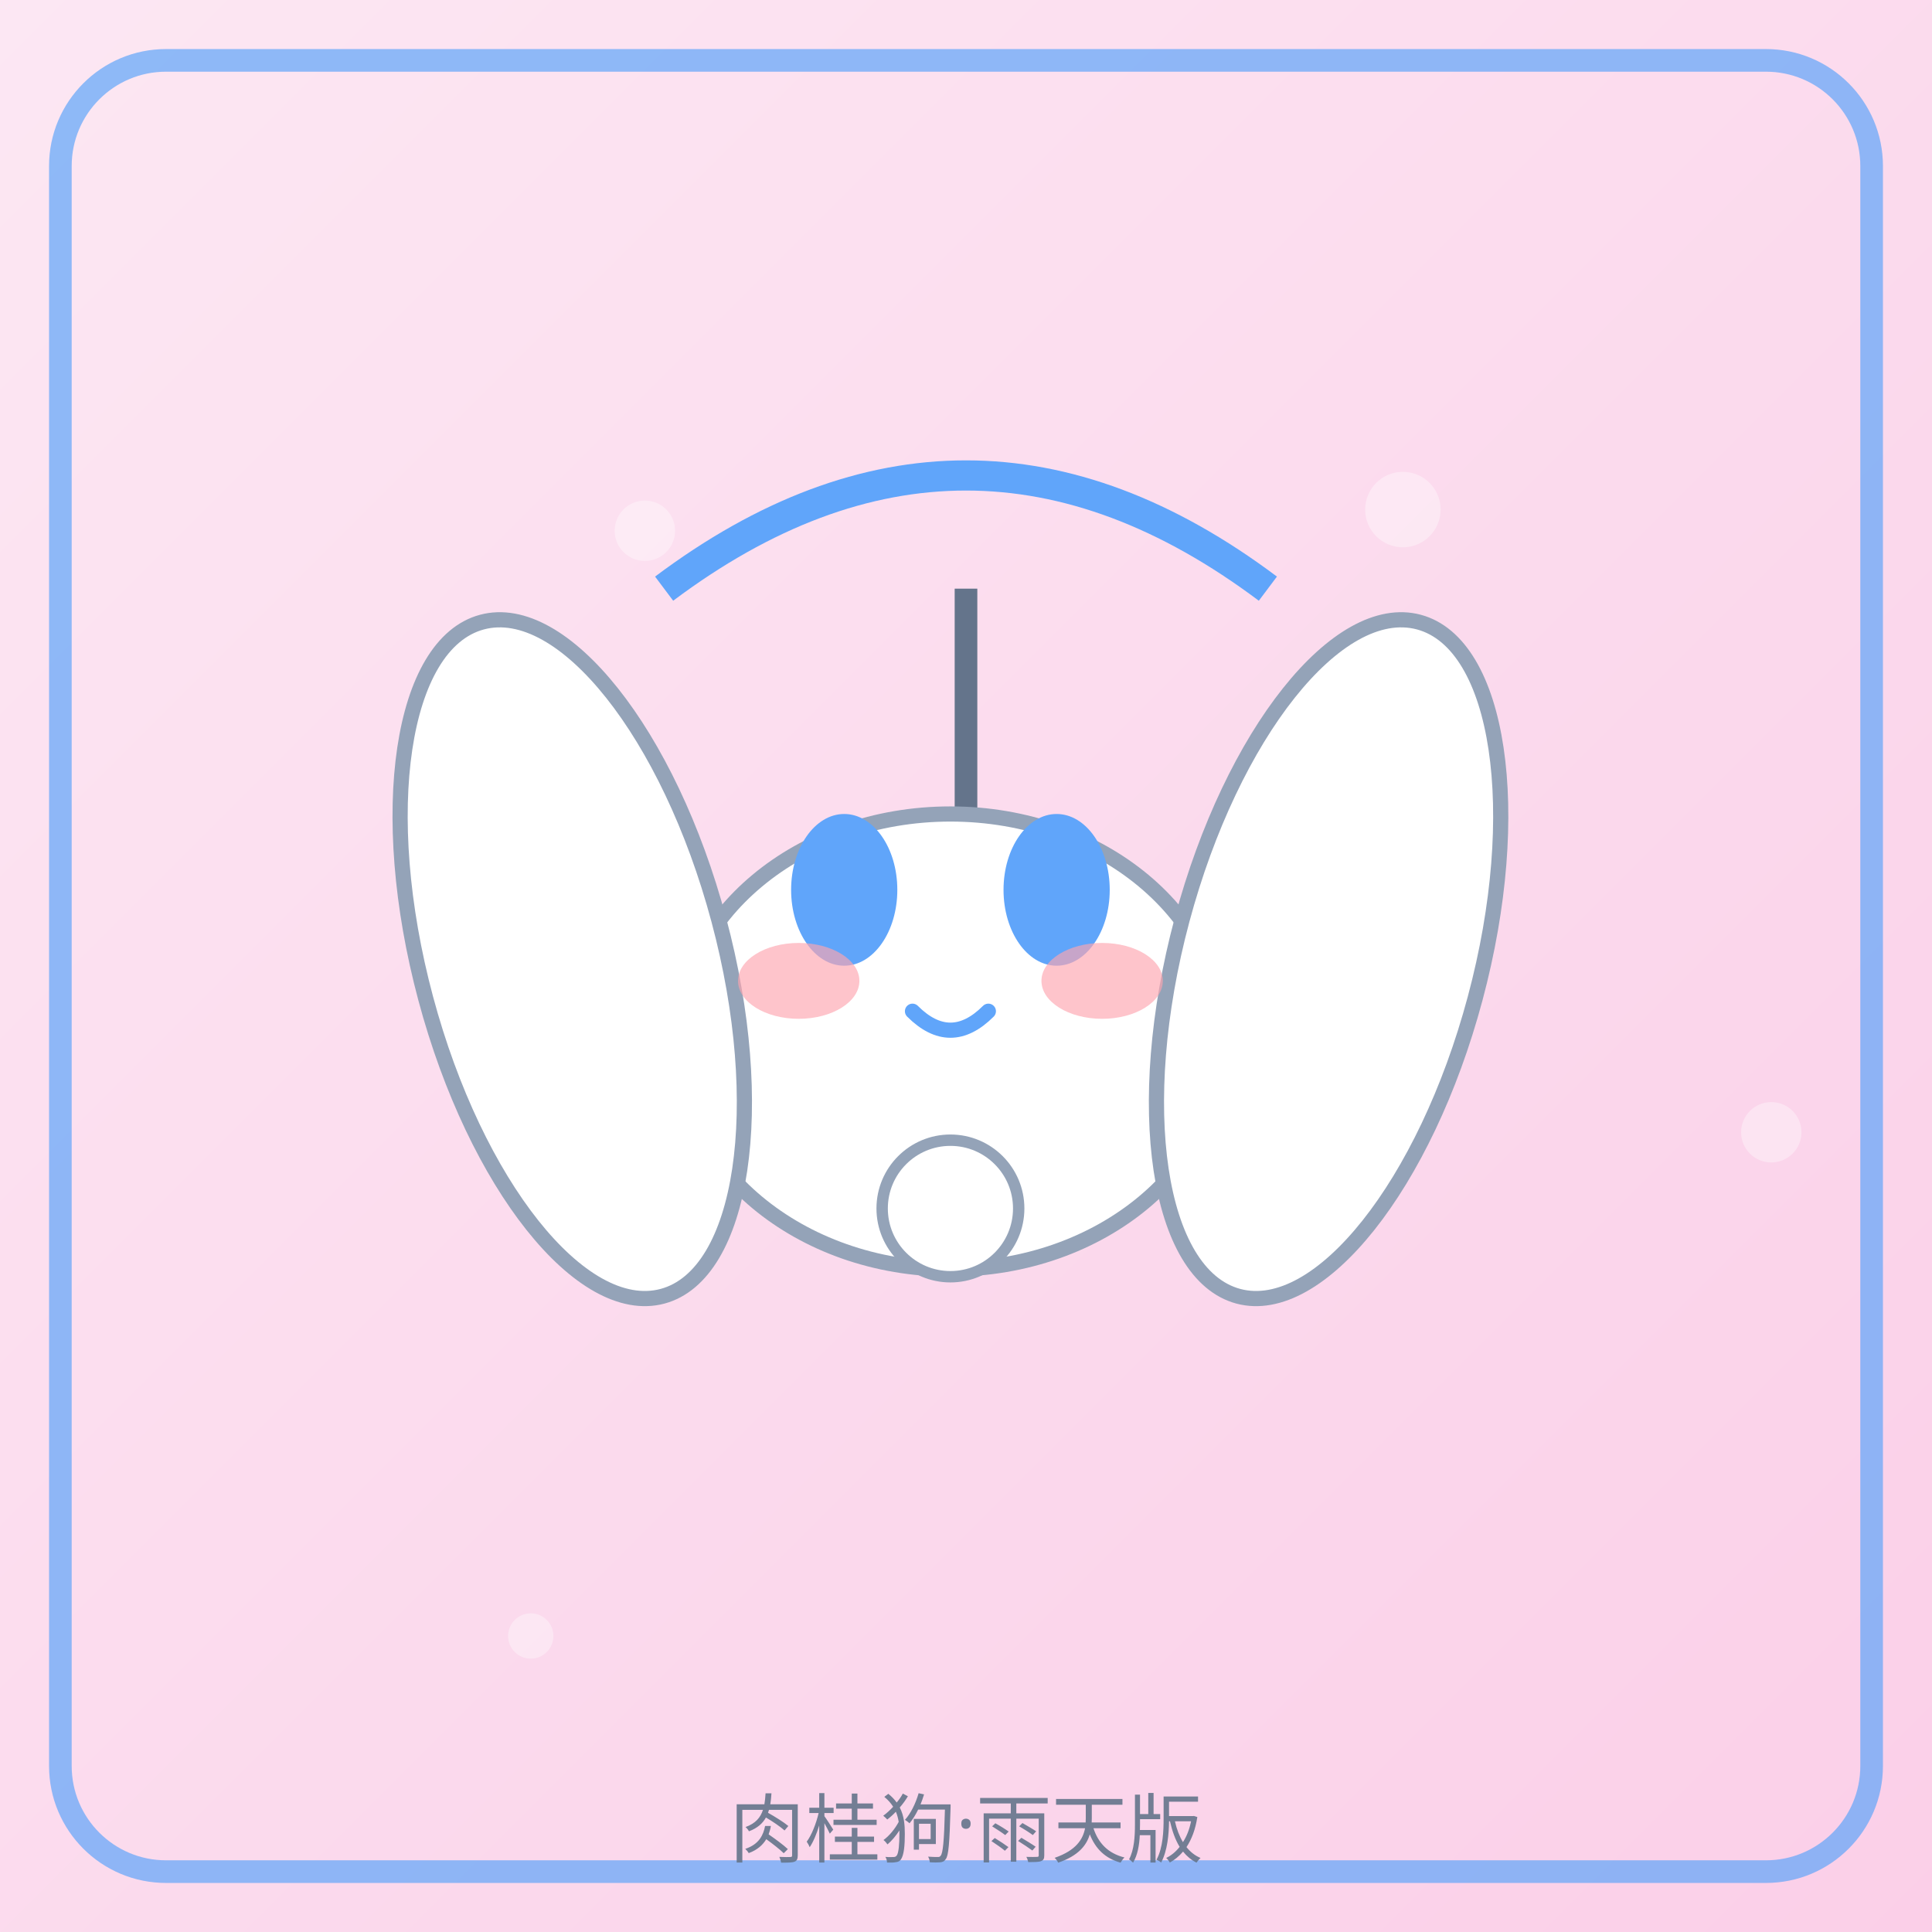
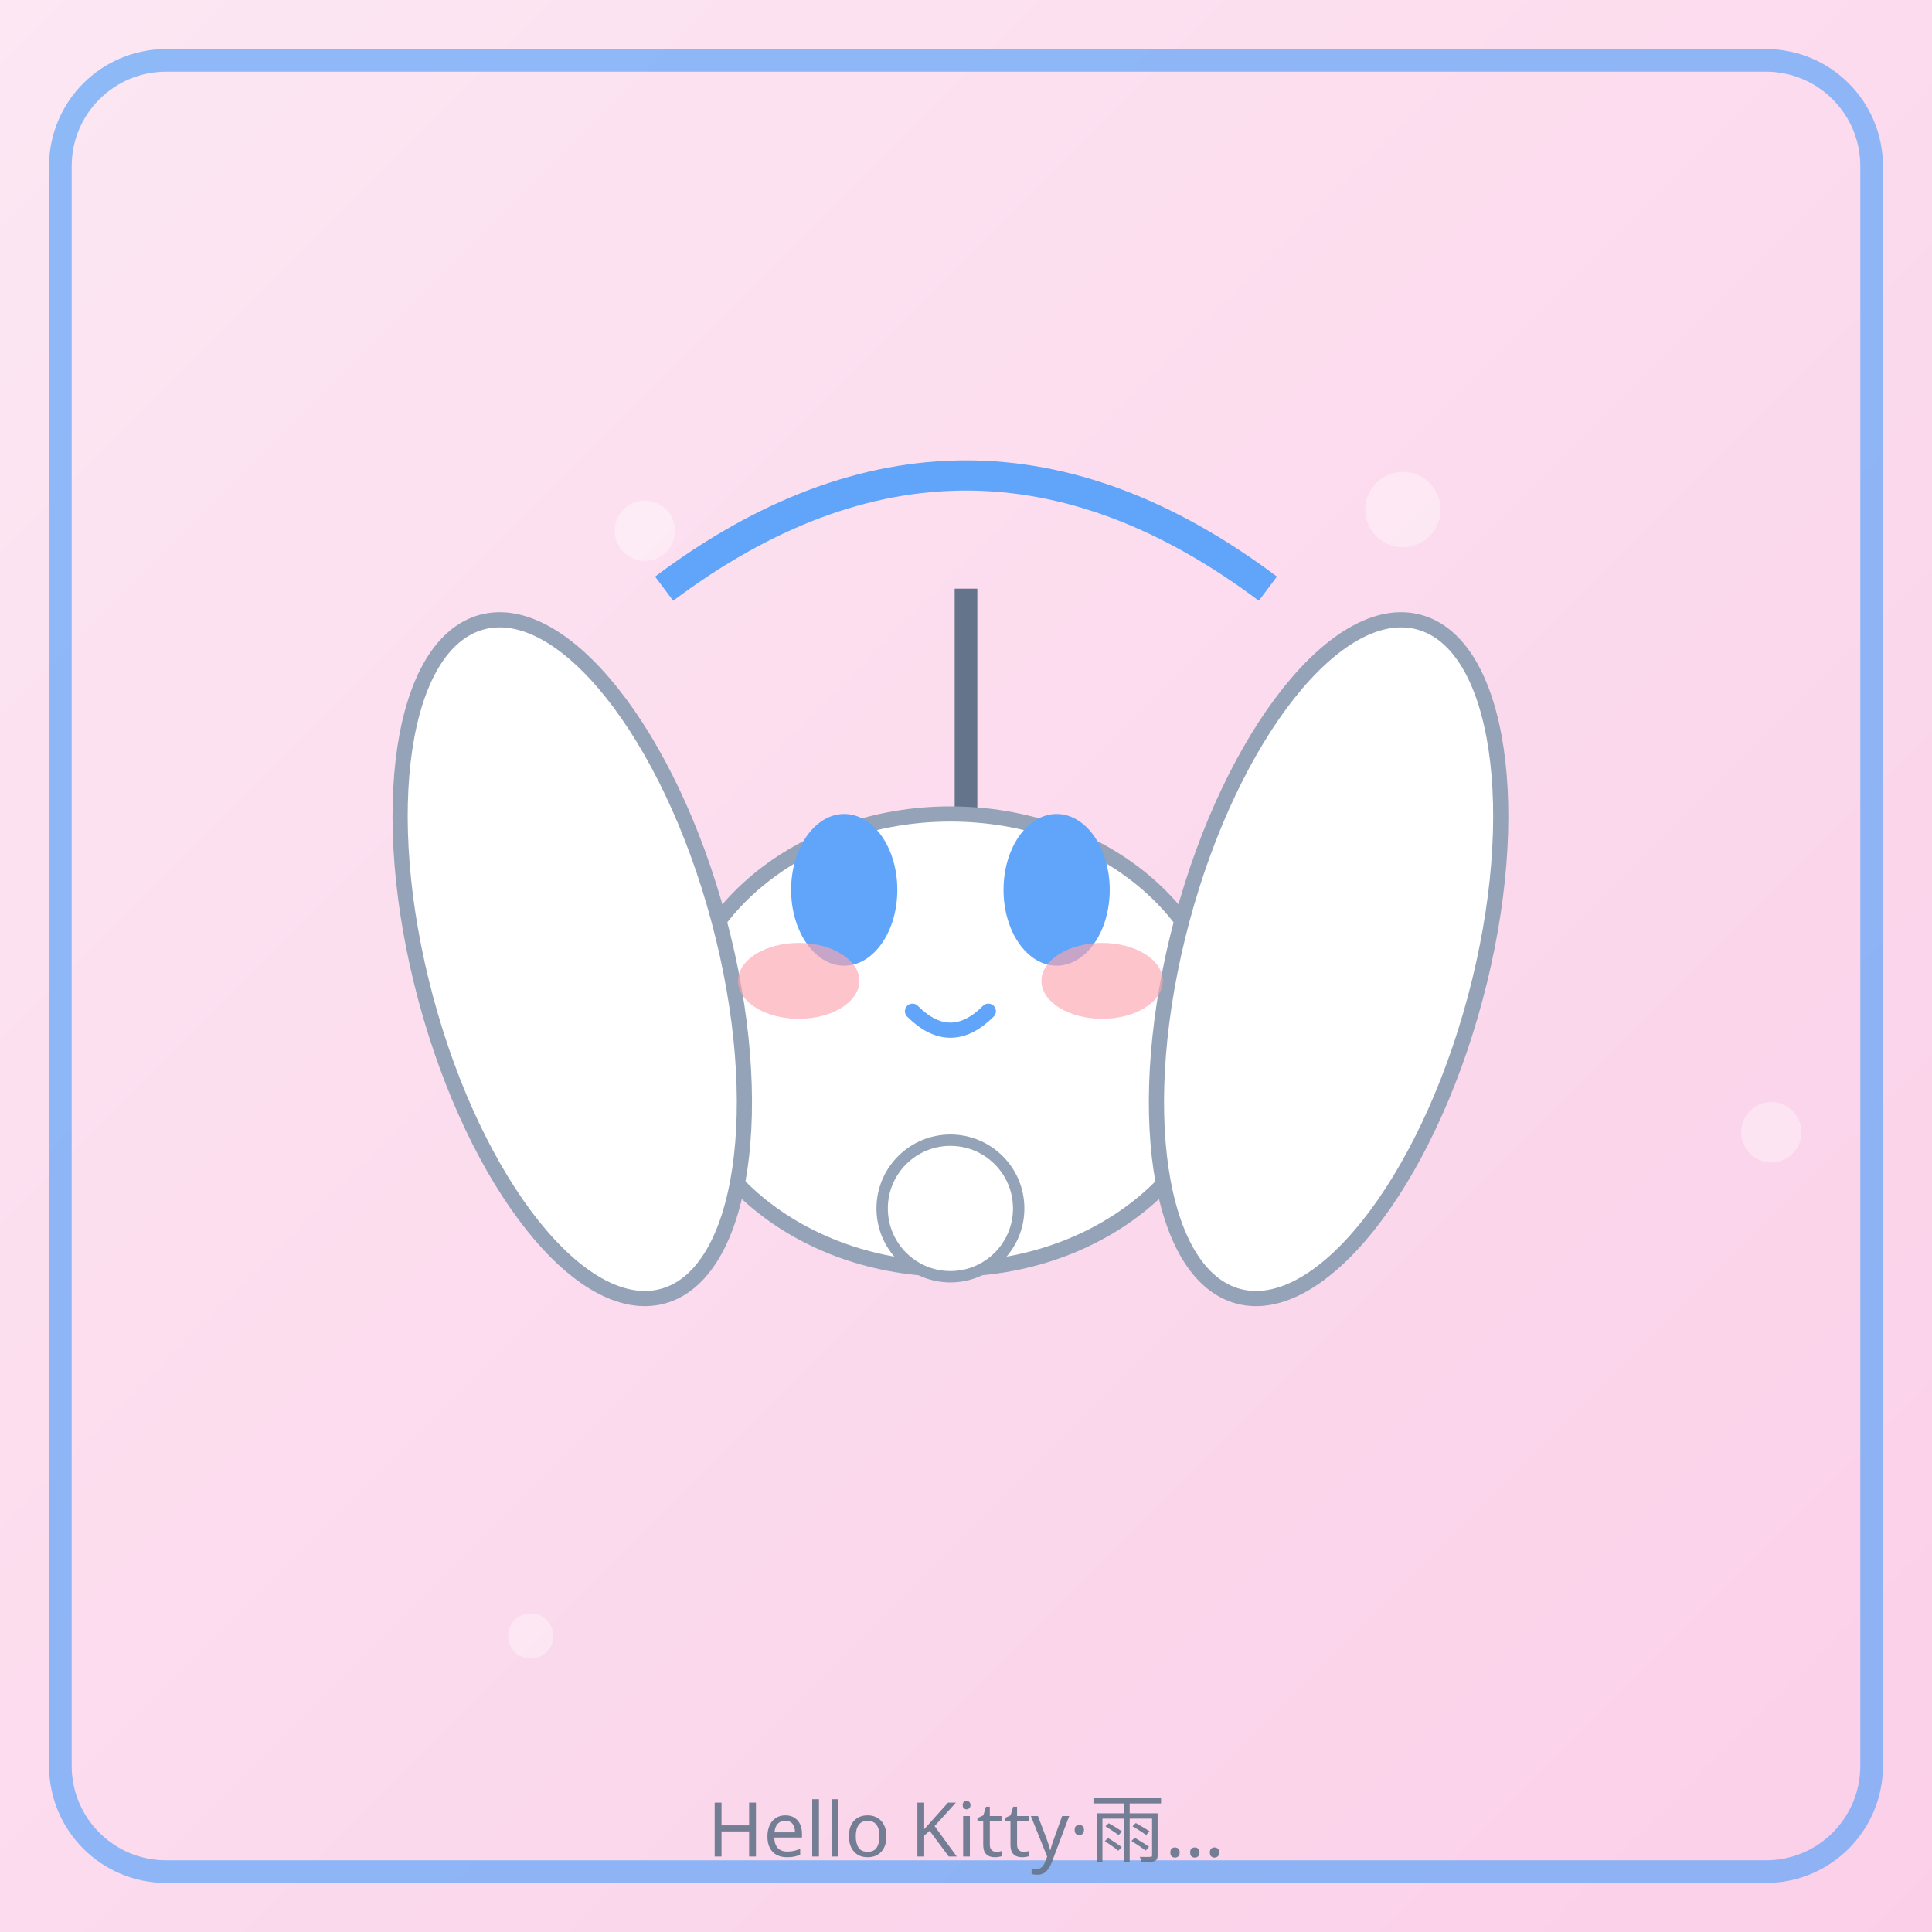
<svg xmlns="http://www.w3.org/2000/svg" viewBox="0 0 256 256" width="256" height="256">
  <defs>
    <linearGradient id="bg" x1="0%" y1="0%" x2="100%" y2="100%">
      <stop offset="0%" stop-color="#fce7f3" />
      <stop offset="100%" stop-color="#fbcfe8" />
    </linearGradient>
    <linearGradient id="gold" x1="0%" y1="0%" x2="100%" y2="100%">
      <stop offset="0%" stop-color="#fcd34d" />
      <stop offset="50%" stop-color="#f59e0b" />
      <stop offset="100%" stop-color="#fcd34d" />
    </linearGradient>
  </defs>
  <rect width="256" height="256" fill="url(#bg)" />
  <circle cx="137.072" cy="137.072" r="3" fill="#fff" opacity="0.35" />
  <circle cx="85.448" cy="70.328" r="4" fill="#fff" opacity="0.35" />
  <circle cx="185.888" cy="67.52" r="5" fill="#fff" opacity="0.35" />
  <circle cx="70.328" cy="216.776" r="3" fill="#fff" opacity="0.35" />
  <circle cx="234.704" cy="150.032" r="4" fill="#fff" opacity="0.35" />
  <path d="M88 78 Q128 48 168 78" fill="none" stroke="#60a5fa" stroke-width="4" />
  <line x1="128" y1="78" x2="128" y2="110" stroke="#64748b" stroke-width="3" />
  <g transform="translate(125.936,119.92) rotate(0) scale(1.0052)">
    <ellipse cx="0" cy="18" rx="36" ry="30" fill="#ffffff" stroke="#94a3b8" stroke-width="2" />
    <ellipse cx="-50" cy="-6" rx="20" ry="46" fill="#ffffff" stroke="#94a3b8" stroke-width="2" transform="rotate(-14.992)" />
    <ellipse cx="50" cy="-6" rx="20" ry="46" fill="#ffffff" stroke="#94a3b8" stroke-width="2" transform="rotate(14.992)" />
    <ellipse cx="-14" cy="-2" rx="7" ry="10" fill="#60a5fa" />
    <ellipse cx="14" cy="-2" rx="7" ry="10" fill="#60a5fa" />
    <ellipse cx="-20" cy="10" rx="8" ry="5" fill="#fda4af" opacity="0.65" />
    <ellipse cx="20" cy="10" rx="8" ry="5" fill="#fda4af" opacity="0.65" />
    <path d="M-5 14 Q0 19 5 14" fill="none" stroke="#60a5fa" stroke-width="2" stroke-linecap="round" />
    <circle cx="0" cy="40" r="9" fill="#ffffff" stroke="#94a3b8" stroke-width="1.5" />
  </g>
  <rect x="8" y="8" width="240" height="240" rx="14" fill="none" stroke="#60a5fa" stroke-width="3" opacity="0.7" />
-   <text x="128" y="246" text-anchor="middle" font-family="Segoe UI, sans-serif" font-size="10" fill="#64748b" opacity="0.9">肉桂狗·雨天版</text>
+   <text x="128" y="246" text-anchor="middle" font-family="Segoe UI, sans-serif" font-size="10" fill="#64748b" opacity="0.9">Hello Kitty·雨…</text>
</svg>
